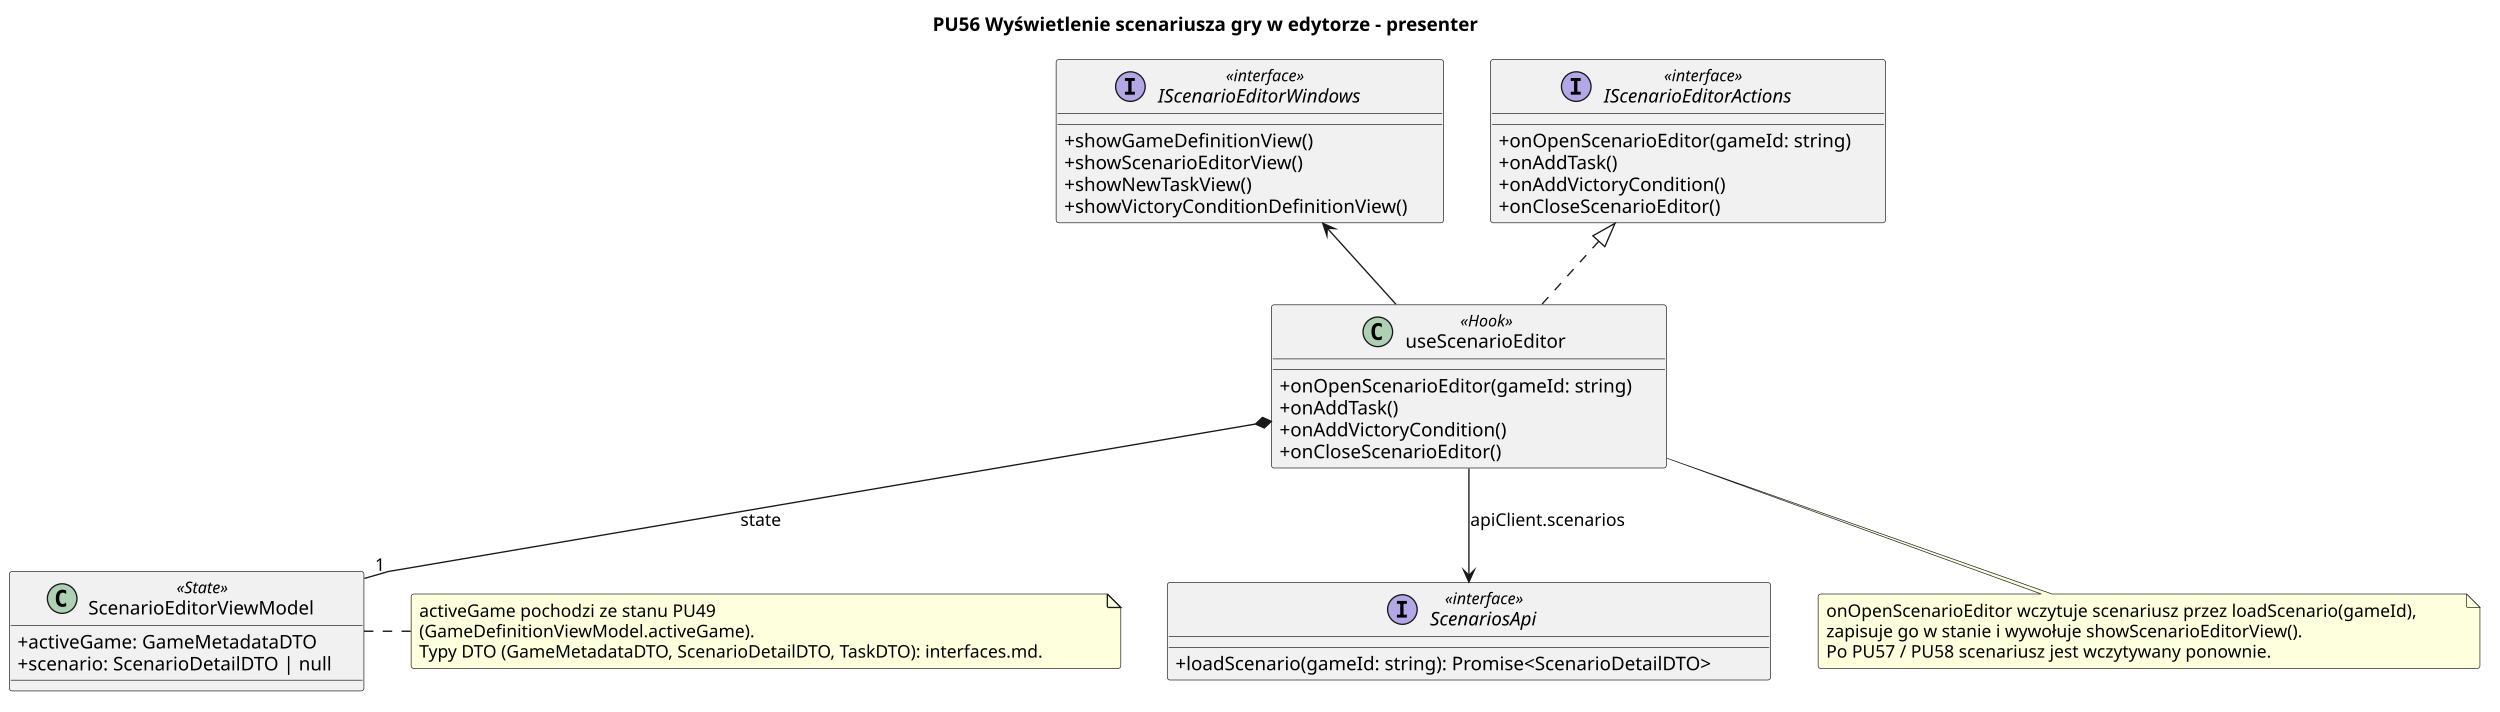
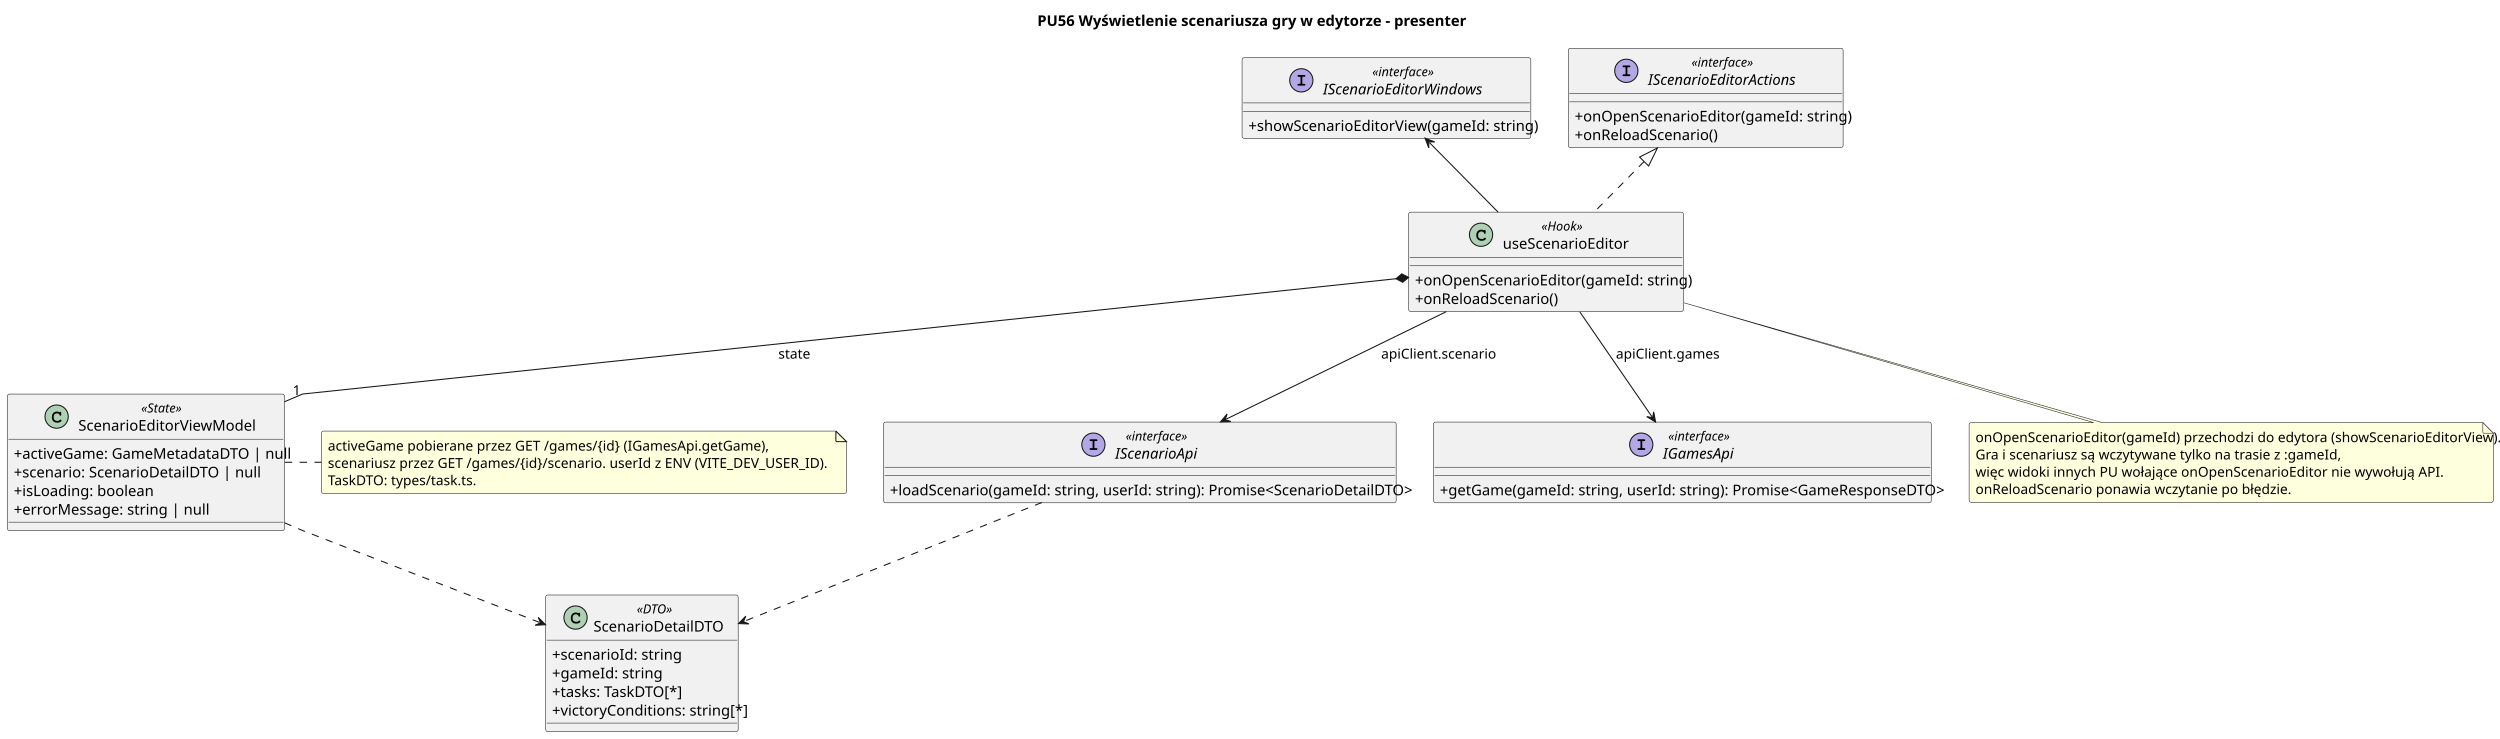
- <svg xmlns="http://www.w3.org/2000/svg" version="1.1" data-diagram-type="CLASS" style="width:1860px;height:529px;background:#FFFFFF;" width="1860px" height="529px" viewBox="0 0 1860 529" zoomAndPan="magnify" preserveAspectRatio="none" contentStyleType="text/css">
+ <svg xmlns="http://www.w3.org/2000/svg" contentStyleType="text/css" data-diagram-type="CLASS" height="698px" preserveAspectRatio="none" style="width:2364px;height:698px;background:#FFFFFF;" version="1.1" viewBox="0 0 2364 698" width="2364px" zoomAndPan="magnify">
  <defs />
-   <g font-family="sans-serif" lengthAdjust="spacing">
-     <g class="title" data-source-line="7">
-       <text x="693.86" y="22.995" fill="#000" font-size="14" textLength="465.35" font-weight="700">PU56 Wyświetlenie scenariusza gry w edytorze - presenter</text>
+   <g>
+     <g class="title" data-source-line="10">
+       <text fill="#000000" font-family="sans-serif" font-size="14" font-weight="bold" lengthAdjust="spacing" textLength="389.04" x="980.854" y="24.533">PU56 Wyświetlenie scenariusza gry w edytorze - presenter</text>
    </g>
-     <g class="entity" data-qualified-name="useScenarioEditor" id="ent0001" data-source-line="9">
-       <rect x="945.95" y="226.757" width="293.866" height="121.453" fill="#F1F1F1" style="stroke:#181818;stroke-width:0.5;" rx="2" ry="2" />
-       <ellipse cx="1025.096" cy="246.89" rx="11" ry="11" fill="#ADD1B2" style="stroke:#181818;stroke-width:1;" />
-       <path d="M1028.065,252.53 Q1027.487,252.827 1026.846,252.968 Q1026.206,253.124 1025.503,253.124 Q1023.003,253.124 1021.675,251.483 Q1020.362,249.827 1020.362,246.702 Q1020.362,243.577 1021.675,241.921 Q1023.003,240.265 1025.503,240.265 Q1026.206,240.265 1026.846,240.421 Q1027.503,240.577 1028.065,240.874 L1028.065,243.593 Q1027.44,243.015 1026.846,242.749 Q1026.253,242.468 1025.628,242.468 Q1024.284,242.468 1023.596,243.546 Q1022.909,244.608 1022.909,246.702 Q1022.909,248.796 1023.596,249.874 Q1024.284,250.937 1025.628,250.937 Q1026.253,250.937 1026.846,250.671 Q1027.44,250.39 1028.065,249.812 L1028.065,252.53 Z " fill="#000" />
-       <text x="1086.463" y="242.896" fill="#000" font-size="12" textLength="45.34" font-style="italic">«Hook»</text>
-       <text x="1045.596" y="258.721" fill="#000" font-size="14" textLength="127.073">useScenarioEditor</text>
-       <line x1="946.95" y1="267.023" x2="1238.816" y2="267.023" style="stroke:#181818;stroke-width:0.5;" />
-       <line x1="946.95" y1="275.023" x2="1238.816" y2="275.023" style="stroke:#181818;stroke-width:0.5;" />
-       <text x="951.95" y="292.018" fill="#000" font-size="14" textLength="281.866">+onOpenScenarioEditor(gameId: string)</text>
-       <text x="951.95" y="308.314" fill="#000" font-size="14" textLength="99.976">+onAddTask()</text>
-       <text x="951.95" y="324.611" fill="#000" font-size="14" textLength="183.511">+onAddVictoryCondition()</text>
-       <text x="951.95" y="340.908" fill="#000" font-size="14" textLength="180.523">+onCloseScenarioEditor()</text>
+     <g class="entity" data-qualified-name="useScenarioEditor" data-source-line="12" id="ent0002">
+       <rect fill="#F1F1F1" height="93.922" rx="2" ry="2" style="stroke:#181818;stroke-width:0.5;" width="259.857" x="1332" y="200.609" />
+       <ellipse cx="1400.479" cy="221.961" fill="#ADD1B2" rx="11" ry="11" style="stroke:#181818;stroke-width:1;" />
+       <path d="M1403.245,217.836 Q1403.401,217.617 1403.588,217.508 Q1403.776,217.398 1403.995,217.398 Q1404.37,217.398 1404.604,217.664 Q1404.838,217.914 1404.838,218.523 L1404.838,219.977 Q1404.838,220.586 1404.604,220.852 Q1404.37,221.117 1403.995,221.117 Q1403.651,221.117 1403.448,220.914 Q1403.245,220.727 1403.135,220.211 Q1403.088,219.852 1402.901,219.664 Q1402.573,219.289 1401.963,219.07 Q1401.354,218.852 1400.729,218.852 Q1399.963,218.852 1399.323,219.18 Q1398.698,219.508 1398.198,220.258 Q1397.713,221.008 1397.713,222.039 L1397.713,223.133 Q1397.713,224.367 1398.604,225.195 Q1399.495,226.008 1401.088,226.008 Q1402.026,226.008 1402.682,225.758 Q1403.073,225.602 1403.495,225.164 Q1403.76,224.898 1403.901,224.82 Q1404.057,224.742 1404.26,224.742 Q1404.588,224.742 1404.838,225.008 Q1405.104,225.258 1405.104,225.602 Q1405.104,225.945 1404.76,226.352 Q1404.26,226.93 1403.463,227.258 Q1402.385,227.711 1401.088,227.711 Q1399.573,227.711 1398.37,227.086 Q1397.385,226.586 1396.698,225.523 Q1396.01,224.445 1396.01,223.164 L1396.01,222.008 Q1396.01,220.68 1396.62,219.539 Q1397.245,218.383 1398.338,217.773 Q1399.432,217.148 1400.667,217.148 Q1401.401,217.148 1402.042,217.32 Q1402.698,217.477 1403.245,217.836 Z " fill="#000000" />
+       <text fill="#000000" font-family="sans-serif" font-size="12" font-style="italic" lengthAdjust="spacing" textLength="41.361" x="1457.498" y="218.066">«Hook»</text>
+       <text fill="#000000" font-family="sans-serif" font-size="14" lengthAdjust="spacing" textLength="114.399" x="1420.979" y="235.236">useScenarioEditor</text>
+       <line style="stroke:#181818;stroke-width:0.5;" x1="1333" x2="1590.857" y1="243.312" y2="243.312" />
+       <line style="stroke:#181818;stroke-width:0.5;" x1="1333" x2="1590.857" y1="251.312" y2="251.312" />
+       <text fill="#000000" font-family="sans-serif" font-size="14" lengthAdjust="spacing" textLength="247.857" x="1338" y="269.846">+onOpenScenarioEditor(gameId: string)</text>
+       <text fill="#000000" font-family="sans-serif" font-size="14" lengthAdjust="spacing" textLength="132.692" x="1338" y="287.455">+onReloadScenario()</text>
    </g>
-     <g class="entity" data-qualified-name="IScenarioEditorActions" id="ent0002" data-source-line="16">
-       <rect x="1108.95" y="44.297" width="293.866" height="121.453" fill="#F1F1F1" style="stroke:#181818;stroke-width:0.5;" rx="2" ry="2" />
-       <ellipse cx="1172.729" cy="64.43" rx="11" ry="11" fill="#B4A7E5" style="stroke:#181818;stroke-width:1;" />
-       <path d="M1168.651,60.195 L1168.651,58.039 L1176.042,58.039 L1176.042,60.195 L1173.573,60.195 L1173.573,68.273 L1176.042,68.273 L1176.042,70.43 L1168.651,70.43 L1168.651,68.273 L1171.12,68.273 L1171.12,60.195 L1168.651,60.195 Z " fill="#000" />
-       <text x="1238.032" y="60.436" fill="#000" font-size="12" textLength="68.203" font-style="italic">«interface»</text>
-       <text x="1193.229" y="76.261" fill="#000" font-size="14" textLength="157.808" font-style="italic">IScenarioEditorActions</text>
-       <line x1="1109.95" y1="84.563" x2="1401.816" y2="84.563" style="stroke:#181818;stroke-width:0.5;" />
-       <line x1="1109.95" y1="92.563" x2="1401.816" y2="92.563" style="stroke:#181818;stroke-width:0.5;" />
-       <text x="1114.95" y="109.558" fill="#000" font-size="14" textLength="281.866">+onOpenScenarioEditor(gameId: string)</text>
-       <text x="1114.95" y="125.854" fill="#000" font-size="14" textLength="99.976">+onAddTask()</text>
-       <text x="1114.95" y="142.151" fill="#000" font-size="14" textLength="183.511">+onAddVictoryCondition()</text>
-       <text x="1114.95" y="158.448" fill="#000" font-size="14" textLength="180.523">+onCloseScenarioEditor()</text>
+     <g class="entity" data-qualified-name="IScenarioEditorActions" data-source-line="17" id="ent0003">
+       <rect fill="#F1F1F1" height="93.922" rx="2" ry="2" style="stroke:#181818;stroke-width:0.5;" width="259.857" x="1483" y="45.609" />
+       <ellipse cx="1537.865" cy="66.961" fill="#B4A7E5" rx="11" ry="11" style="stroke:#181818;stroke-width:1;" />
+       <path d="M1538.818,63.602 L1538.818,70.258 L1540.537,70.258 Q1541.147,70.258 1541.412,70.492 Q1541.678,70.727 1541.678,71.117 Q1541.678,71.492 1541.412,71.727 Q1541.147,71.961 1540.537,71.961 L1535.397,71.961 Q1534.787,71.961 1534.522,71.727 Q1534.256,71.492 1534.256,71.102 Q1534.256,70.727 1534.522,70.492 Q1534.787,70.258 1535.397,70.258 L1537.115,70.258 L1537.115,63.602 L1535.397,63.602 Q1534.787,63.602 1534.522,63.367 Q1534.256,63.133 1534.256,62.742 Q1534.256,62.367 1534.522,62.133 Q1534.787,61.898 1535.397,61.898 L1540.537,61.898 Q1541.147,61.898 1541.412,62.133 Q1541.678,62.367 1541.678,62.742 Q1541.678,63.133 1541.412,63.367 Q1541.147,63.602 1540.537,63.602 L1538.818,63.602 Z " fill="#000000" />
+       <text fill="#000000" font-family="sans-serif" font-size="12" font-style="italic" lengthAdjust="spacing" textLength="59.373" x="1599.492" y="63.066">«interface»</text>
+       <text fill="#000000" font-family="sans-serif" font-size="14" font-style="italic" lengthAdjust="spacing" textLength="141.627" x="1558.365" y="80.236">IScenarioEditorActions</text>
+       <line style="stroke:#181818;stroke-width:0.5;" x1="1484" x2="1741.857" y1="88.312" y2="88.312" />
+       <line style="stroke:#181818;stroke-width:0.5;" x1="1484" x2="1741.857" y1="96.312" y2="96.312" />
+       <text fill="#000000" font-family="sans-serif" font-size="14" lengthAdjust="spacing" textLength="247.857" x="1489" y="114.846">+onOpenScenarioEditor(gameId: string)</text>
+       <text fill="#000000" font-family="sans-serif" font-size="14" lengthAdjust="spacing" textLength="132.692" x="1489" y="132.455">+onReloadScenario()</text>
    </g>
-     <g class="entity" data-qualified-name="IScenarioEditorWindows" id="ent0003" data-source-line="23">
-       <rect x="785.77" y="44.297" width="288.227" height="121.453" fill="#F1F1F1" style="stroke:#181818;stroke-width:0.5;" rx="2" ry="2" />
-       <ellipse cx="841.021" cy="64.43" rx="11" ry="11" fill="#B4A7E5" style="stroke:#181818;stroke-width:1;" />
-       <path d="M836.943,60.195 L836.943,58.039 L844.334,58.039 L844.334,60.195 L841.865,60.195 L841.865,68.273 L844.334,68.273 L844.334,70.43 L836.943,70.43 L836.943,68.273 L839.412,68.273 L839.412,60.195 L836.943,60.195 Z " fill="#000" />
-       <text x="912.032" y="60.436" fill="#000" font-size="12" textLength="68.203" font-style="italic">«interface»</text>
-       <text x="861.521" y="76.261" fill="#000" font-size="14" textLength="169.224" font-style="italic">IScenarioEditorWindows</text>
-       <line x1="786.77" y1="84.563" x2="1072.997" y2="84.563" style="stroke:#181818;stroke-width:0.5;" />
-       <line x1="786.77" y1="92.563" x2="1072.997" y2="92.563" style="stroke:#181818;stroke-width:0.5;" />
-       <text x="791.77" y="109.558" fill="#000" font-size="14" textLength="201.838">+showGameDefinitionView()</text>
-       <text x="791.77" y="125.854" fill="#000" font-size="14" textLength="194.66">+showScenarioEditorView()</text>
-       <text x="791.77" y="142.151" fill="#000" font-size="14" textLength="155.436">+showNewTaskView()</text>
-       <text x="791.77" y="158.448" fill="#000" font-size="14" textLength="276.227">+showVictoryConditionDefinitionView()</text>
+     <g class="entity" data-qualified-name="IScenarioEditorWindows" data-source-line="22" id="ent0004">
+       <rect fill="#F1F1F1" height="76.312" rx="2" ry="2" style="stroke:#181818;stroke-width:0.5;" width="273.065" x="1174.5" y="54.609" />
+       <ellipse cx="1230.527" cy="75.961" fill="#B4A7E5" rx="11" ry="11" style="stroke:#181818;stroke-width:1;" />
+       <path d="M1231.48,72.602 L1231.48,79.258 L1233.199,79.258 Q1233.809,79.258 1234.074,79.492 Q1234.34,79.727 1234.34,80.117 Q1234.34,80.492 1234.074,80.727 Q1233.809,80.961 1233.199,80.961 L1228.059,80.961 Q1227.449,80.961 1227.184,80.727 Q1226.918,80.492 1226.918,80.102 Q1226.918,79.727 1227.184,79.492 Q1227.449,79.258 1228.059,79.258 L1229.777,79.258 L1229.777,72.602 L1228.059,72.602 Q1227.449,72.602 1227.184,72.367 Q1226.918,72.133 1226.918,71.742 Q1226.918,71.367 1227.184,71.133 Q1227.449,70.898 1228.059,70.898 L1233.199,70.898 Q1233.809,70.898 1234.074,71.133 Q1234.34,71.367 1234.34,71.742 Q1234.34,72.133 1234.074,72.367 Q1233.809,72.602 1233.199,72.602 L1231.48,72.602 Z " fill="#000000" />
+       <text fill="#000000" font-family="sans-serif" font-size="12" font-style="italic" lengthAdjust="spacing" textLength="59.373" x="1297.596" y="72.066">«interface»</text>
+       <text fill="#000000" font-family="sans-serif" font-size="14" font-style="italic" lengthAdjust="spacing" textLength="152.51" x="1251.027" y="89.236">IScenarioEditorWindows</text>
+       <line style="stroke:#181818;stroke-width:0.5;" x1="1175.5" x2="1446.564" y1="97.312" y2="97.312" />
+       <line style="stroke:#181818;stroke-width:0.5;" x1="1175.5" x2="1446.564" y1="105.312" y2="105.312" />
+       <text fill="#000000" font-family="sans-serif" font-size="14" lengthAdjust="spacing" textLength="261.065" x="1180.5" y="123.846">+showScenarioEditorView(gameId: string)</text>
    </g>
-     <g class="entity" data-qualified-name="ScenariosApi" id="ent0004" data-source-line="30">
-       <rect x="868.48" y="433.357" width="448.803" height="72.563" fill="#F1F1F1" style="stroke:#181818;stroke-width:0.5;" rx="2" ry="2" />
-       <ellipse cx="1043.377" cy="453.49" rx="11" ry="11" fill="#B4A7E5" style="stroke:#181818;stroke-width:1;" />
-       <path d="M1039.299,449.255 L1039.299,447.099 L1046.69,447.099 L1046.69,449.255 L1044.221,449.255 L1044.221,457.333 L1046.69,457.333 L1046.69,459.49 L1039.299,459.49 L1039.299,457.333 L1041.768,457.333 L1041.768,449.255 L1039.299,449.255 Z " fill="#000" />
-       <text x="1075.03" y="449.496" fill="#000" font-size="12" textLength="68.203" font-style="italic">«interface»</text>
-       <text x="1063.877" y="465.321" fill="#000" font-size="14" textLength="90.508" font-style="italic">ScenariosApi</text>
-       <line x1="869.48" y1="473.623" x2="1316.283" y2="473.623" style="stroke:#181818;stroke-width:0.5;" />
-       <line x1="869.48" y1="481.623" x2="1316.283" y2="481.623" style="stroke:#181818;stroke-width:0.5;" />
-       <text x="874.48" y="498.618" fill="#000" font-size="14" textLength="436.803">+loadScenario(gameId: string): Promise&lt;ScenarioDetailDTO&gt;</text>
+     <g class="entity" data-qualified-name="IScenarioApi" data-source-line="26" id="ent0005">
+       <rect fill="#F1F1F1" height="76.312" rx="2" ry="2" style="stroke:#181818;stroke-width:0.5;" width="484.712" x="835.5" y="399.109" />
+       <ellipse cx="1033.917" cy="420.461" fill="#B4A7E5" rx="11" ry="11" style="stroke:#181818;stroke-width:1;" />
+       <path d="M1034.87,417.102 L1034.87,423.758 L1036.588,423.758 Q1037.198,423.758 1037.463,423.992 Q1037.729,424.227 1037.729,424.617 Q1037.729,424.992 1037.463,425.227 Q1037.198,425.461 1036.588,425.461 L1031.448,425.461 Q1030.838,425.461 1030.573,425.227 Q1030.307,424.992 1030.307,424.602 Q1030.307,424.227 1030.573,423.992 Q1030.838,423.758 1031.448,423.758 L1033.167,423.758 L1033.167,417.102 L1031.448,417.102 Q1030.838,417.102 1030.573,416.867 Q1030.307,416.633 1030.307,416.242 Q1030.307,415.867 1030.573,415.633 Q1030.838,415.398 1031.448,415.398 L1036.588,415.398 Q1037.198,415.398 1037.463,415.633 Q1037.729,415.867 1037.729,416.242 Q1037.729,416.633 1037.463,416.867 Q1037.198,417.102 1036.588,417.102 L1034.87,417.102 Z " fill="#000000" />
+       <text fill="#000000" font-family="sans-serif" font-size="12" font-style="italic" lengthAdjust="spacing" textLength="59.373" x="1064.419" y="416.566">«interface»</text>
+       <text fill="#000000" font-family="sans-serif" font-size="14" font-style="italic" lengthAdjust="spacing" textLength="79.379" x="1054.417" y="433.736">IScenarioApi</text>
+       <line style="stroke:#181818;stroke-width:0.5;" x1="836.5" x2="1319.212" y1="441.812" y2="441.812" />
+       <line style="stroke:#181818;stroke-width:0.5;" x1="836.5" x2="1319.212" y1="449.812" y2="449.812" />
+       <text fill="#000000" font-family="sans-serif" font-size="14" lengthAdjust="spacing" textLength="472.712" x="841.5" y="468.346">+loadScenario(gameId: string, userId: string): Promise&lt;ScenarioDetailDTO&gt;</text>
    </g>
-     <g class="entity" data-qualified-name="ScenarioEditorViewModel" id="ent0005" data-source-line="34">
-       <rect x="7" y="425.207" width="263.761" height="88.859" fill="#F1F1F1" style="stroke:#181818;stroke-width:0.5;" rx="2" ry="2" />
-       <ellipse cx="46.256" cy="445.34" rx="11" ry="11" fill="#ADD1B2" style="stroke:#181818;stroke-width:1;" />
-       <path d="M49.225,450.98 Q48.647,451.277 48.006,451.418 Q47.366,451.574 46.663,451.574 Q44.163,451.574 42.835,449.933 Q41.522,448.277 41.522,445.152 Q41.522,442.027 42.835,440.371 Q44.163,438.715 46.663,438.715 Q47.366,438.715 48.006,438.871 Q48.663,439.027 49.225,439.324 L49.225,442.043 Q48.6,441.465 48.006,441.199 Q47.413,440.918 46.788,440.918 Q45.444,440.918 44.756,441.996 Q44.069,443.058 44.069,445.152 Q44.069,447.246 44.756,448.324 Q45.444,449.387 46.788,449.387 Q47.413,449.387 48.006,449.121 Q48.6,448.84 49.225,448.262 L49.225,450.98 Z " fill="#000" />
-       <text x="131.352" y="441.346" fill="#000" font-size="12" textLength="46.447" font-style="italic">«State»</text>
-       <text x="65.647" y="457.171" fill="#000" font-size="14" textLength="177.857">ScenarioEditorViewModel</text>
-       <line x1="8" y1="465.472" x2="269.761" y2="465.472" style="stroke:#181818;stroke-width:0.5;" />
-       <text x="13" y="482.468" fill="#000" font-size="14" textLength="243.455">+activeGame: GameMetadataDTO</text>
-       <text x="13" y="498.764" fill="#000" font-size="14" textLength="251.761">+scenario: ScenarioDetailDTO | null</text>
-       <line x1="8" y1="506.066" x2="269.761" y2="506.066" style="stroke:#181818;stroke-width:0.5;" />
+     <g class="entity" data-qualified-name="IGamesApi" data-source-line="30" id="ent0006">
+       <rect fill="#F1F1F1" height="76.312" rx="2" ry="2" style="stroke:#181818;stroke-width:0.5;" width="470.691" x="1355.5" y="399.109" />
+       <ellipse cx="1551.972" cy="420.461" fill="#B4A7E5" rx="11" ry="11" style="stroke:#181818;stroke-width:1;" />
+       <path d="M1552.925,417.102 L1552.925,423.758 L1554.644,423.758 Q1555.253,423.758 1555.519,423.992 Q1555.784,424.227 1555.784,424.617 Q1555.784,424.992 1555.519,425.227 Q1555.253,425.461 1554.644,425.461 L1549.503,425.461 Q1548.894,425.461 1548.628,425.227 Q1548.362,424.992 1548.362,424.602 Q1548.362,424.227 1548.628,423.992 Q1548.894,423.758 1549.503,423.758 L1551.222,423.758 L1551.222,417.102 L1549.503,417.102 Q1548.894,417.102 1548.628,416.867 Q1548.362,416.633 1548.362,416.242 Q1548.362,415.867 1548.628,415.633 Q1548.894,415.398 1549.503,415.398 L1554.644,415.398 Q1555.253,415.398 1555.519,415.633 Q1555.784,415.867 1555.784,416.242 Q1555.784,416.633 1555.519,416.867 Q1555.253,417.102 1554.644,417.102 L1552.925,417.102 Z " fill="#000000" />
+       <text fill="#000000" font-family="sans-serif" font-size="12" font-style="italic" lengthAdjust="spacing" textLength="59.373" x="1577.409" y="416.566">«interface»</text>
+       <text fill="#000000" font-family="sans-serif" font-size="14" font-style="italic" lengthAdjust="spacing" textLength="69.248" x="1572.472" y="433.736">IGamesApi</text>
+       <line style="stroke:#181818;stroke-width:0.5;" x1="1356.5" x2="1825.191" y1="441.812" y2="441.812" />
+       <line style="stroke:#181818;stroke-width:0.5;" x1="1356.5" x2="1825.191" y1="449.812" y2="449.812" />
+       <text fill="#000000" font-family="sans-serif" font-size="14" lengthAdjust="spacing" textLength="458.691" x="1361.5" y="468.346">+getGame(gameId: string, userId: string): Promise&lt;GameResponseDTO&gt;</text>
    </g>
-     <g class="entity" data-qualified-name="GMN12" id="ent0013" data-source-line="45">
-       <path d="M1352.7,443.937 L1352.7,495.335 A2,2 0 0 0 1354.7,497.335 L1843.071,497.335 A2,2 0 0 0 1845.071,495.335 L1845.071,451.937 L1835.071,441.937 L1526.69,441.937 L1240.26,340.957 L1518.69,441.937 L1354.7,441.937 A2,2 0 0 0 1352.7,443.937" style="stroke:#181818;stroke-width:0.5;" fill="#FEFFDD" />
-       <path d="M1835.071,441.937 L1835.071,450.937 A1,1 0 0 0 1836.071,451.937 L1845.071,451.937 L1835.071,441.937" style="stroke:#181818;stroke-width:0.5;" fill="#FEFFDD" />
-       <text x="1358.7" y="459.004" fill="#000" font-size="13" textLength="471.371">onOpenScenarioEditor wczytuje scenariusz przez loadScenario(gameId),</text>
-       <text x="1358.7" y="474.137" fill="#000" font-size="13" textLength="382.656">zapisuje go w stanie i wywołuje showScenarioEditorView().</text>
-       <text x="1358.7" y="489.269" fill="#000" font-size="13" textLength="355.919">Po PU57 / PU58 scenariusz jest wczytywany ponownie.</text>
+     <g class="entity" data-qualified-name="ScenarioEditorViewModel" data-source-line="34" id="ent0007">
+       <rect fill="#F1F1F1" height="129.141" rx="2" ry="2" style="stroke:#181818;stroke-width:0.5;" width="261.908" x="7" y="372.609" />
+       <ellipse cx="53.553" cy="393.961" fill="#ADD1B2" rx="11" ry="11" style="stroke:#181818;stroke-width:1;" />
+       <path d="M56.318,389.836 Q56.475,389.617 56.662,389.508 Q56.85,389.398 57.068,389.398 Q57.443,389.398 57.678,389.664 Q57.912,389.914 57.912,390.523 L57.912,391.977 Q57.912,392.586 57.678,392.852 Q57.443,393.117 57.068,393.117 Q56.725,393.117 56.522,392.914 Q56.318,392.727 56.209,392.211 Q56.162,391.852 55.975,391.664 Q55.647,391.289 55.037,391.07 Q54.428,390.852 53.803,390.852 Q53.037,390.852 52.397,391.18 Q51.772,391.508 51.272,392.258 Q50.787,393.008 50.787,394.039 L50.787,395.133 Q50.787,396.367 51.678,397.195 Q52.568,398.008 54.162,398.008 Q55.1,398.008 55.756,397.758 Q56.147,397.602 56.568,397.164 Q56.834,396.898 56.975,396.82 Q57.131,396.742 57.334,396.742 Q57.662,396.742 57.912,397.008 Q58.178,397.258 58.178,397.602 Q58.178,397.945 57.834,398.352 Q57.334,398.93 56.537,399.258 Q55.459,399.711 54.162,399.711 Q52.647,399.711 51.443,399.086 Q50.459,398.586 49.772,397.523 Q49.084,396.445 49.084,395.164 L49.084,394.008 Q49.084,392.68 49.693,391.539 Q50.318,390.383 51.412,389.773 Q52.506,389.148 53.74,389.148 Q54.475,389.148 55.115,389.32 Q55.772,389.477 56.318,389.836 Z " fill="#000000" />
+       <text fill="#000000" font-family="sans-serif" font-size="12" font-style="italic" lengthAdjust="spacing" textLength="41.367" x="133.52" y="390.066">«State»</text>
+       <text fill="#000000" font-family="sans-serif" font-size="14" lengthAdjust="spacing" textLength="160.303" x="74.053" y="407.236">ScenarioEditorViewModel</text>
+       <line style="stroke:#181818;stroke-width:0.5;" x1="8" x2="267.908" y1="415.312" y2="415.312" />
+       <text fill="#000000" font-family="sans-serif" font-size="14" lengthAdjust="spacing" textLength="249.908" x="13" y="433.846">+activeGame: GameMetadataDTO | null</text>
+       <text fill="#000000" font-family="sans-serif" font-size="14" lengthAdjust="spacing" textLength="222.681" x="13" y="451.455">+scenario: ScenarioDetailDTO | null</text>
+       <text fill="#000000" font-family="sans-serif" font-size="14" lengthAdjust="spacing" textLength="125.72" x="13" y="469.065">+isLoading: boolean</text>
+       <text fill="#000000" font-family="sans-serif" font-size="14" lengthAdjust="spacing" textLength="169.764" x="13" y="486.674">+errorMessage: string | null</text>
+       <line style="stroke:#181818;stroke-width:0.5;" x1="8" x2="267.908" y1="493.75" y2="493.75" />
    </g>
-     <g class="entity" data-qualified-name="GMN15" id="ent0016" data-source-line="51">
-       <path d="M305.89,443.937 L305.89,495.335 A2,2 0 0 0 307.89,497.335 L831.865,497.335 A2,2 0 0 0 833.865,495.335 L833.865,451.937 L823.865,441.937 L307.89,441.937 A2,2 0 0 0 305.89,443.937" style="stroke:#181818;stroke-width:0.5;" fill="#FEFFDD" />
-       <path d="M823.865,441.937 L823.865,450.937 A1,1 0 0 0 824.865,451.937 L833.865,451.937 L823.865,441.937" style="stroke:#181818;stroke-width:1;" fill="#FEFFDD" />
-       <text x="311.89" y="459.004" fill="#000" font-size="13" textLength="238.012">activeGame pochodzi ze stanu PU49</text>
-       <text x="311.89" y="474.137" fill="#000" font-size="13" textLength="268.442">(GameDefinitionViewModel.activeGame).</text>
-       <text x="311.89" y="489.269" fill="#000" font-size="13" textLength="506.975">Typy DTO (GameMetadataDTO, ScenarioDetailDTO, TaskDTO): interfaces.md.</text>
+     <g class="entity" data-qualified-name="ScenarioDetailDTO" data-source-line="41" id="ent0008">
+       <rect fill="#F1F1F1" height="129.141" rx="2" ry="2" style="stroke:#181818;stroke-width:0.5;" width="182.017" x="516" y="562.609" />
+       <ellipse cx="544.238" cy="583.961" fill="#ADD1B2" rx="11" ry="11" style="stroke:#181818;stroke-width:1;" />
+       <path d="M547.003,579.836 Q547.159,579.617 547.347,579.508 Q547.534,579.398 547.753,579.398 Q548.128,579.398 548.363,579.664 Q548.597,579.914 548.597,580.523 L548.597,581.977 Q548.597,582.586 548.363,582.852 Q548.128,583.117 547.753,583.117 Q547.409,583.117 547.206,582.914 Q547.003,582.727 546.894,582.211 Q546.847,581.852 546.659,581.664 Q546.331,581.289 545.722,581.07 Q545.113,580.852 544.488,580.852 Q543.722,580.852 543.081,581.18 Q542.456,581.508 541.956,582.258 Q541.472,583.008 541.472,584.039 L541.472,585.133 Q541.472,586.367 542.363,587.195 Q543.253,588.008 544.847,588.008 Q545.784,588.008 546.441,587.758 Q546.831,587.602 547.253,587.164 Q547.519,586.898 547.659,586.82 Q547.816,586.742 548.019,586.742 Q548.347,586.742 548.597,587.008 Q548.863,587.258 548.863,587.602 Q548.863,587.945 548.519,588.352 Q548.019,588.93 547.222,589.258 Q546.144,589.711 544.847,589.711 Q543.331,589.711 542.128,589.086 Q541.144,588.586 540.456,587.523 Q539.769,586.445 539.769,585.164 L539.769,584.008 Q539.769,582.68 540.378,581.539 Q541.003,580.383 542.097,579.773 Q543.191,579.148 544.425,579.148 Q545.159,579.148 545.8,579.32 Q546.456,579.477 547.003,579.836 Z " fill="#000000" />
+       <text fill="#000000" font-family="sans-serif" font-size="12" font-style="italic" lengthAdjust="spacing" textLength="38.678" x="602.14" y="580.066">«DTO»</text>
+       <text fill="#000000" font-family="sans-serif" font-size="14" lengthAdjust="spacing" textLength="120.6" x="561.179" y="597.236">ScenarioDetailDTO</text>
+       <line style="stroke:#181818;stroke-width:0.5;" x1="517" x2="697.017" y1="605.312" y2="605.312" />
+       <text fill="#000000" font-family="sans-serif" font-size="14" lengthAdjust="spacing" textLength="114.782" x="522" y="623.846">+scenarioId: string</text>
+       <text fill="#000000" font-family="sans-serif" font-size="14" lengthAdjust="spacing" textLength="96.886" x="522" y="641.455">+gameId: string</text>
+       <text fill="#000000" font-family="sans-serif" font-size="14" lengthAdjust="spacing" textLength="121.748" x="522" y="659.064">+tasks: TaskDTO[*]</text>
+       <text fill="#000000" font-family="sans-serif" font-size="14" lengthAdjust="spacing" textLength="170.017" x="522" y="676.674">+victoryConditions: string[*]</text>
+       <line style="stroke:#181818;stroke-width:0.5;" x1="517" x2="697.017" y1="683.75" y2="683.75" />
    </g>
-     <g class="link" data-entity-1="ent0002" data-entity-2="ent0001" id="lnk7" data-source-line="39" data-link-type="extension">
-       <path d="M1189.537,179.476 C1172.037,198.856 1164.7,206.967 1147.2,226.347" style="stroke:#181818;stroke-width:1;stroke-dasharray:7,7;" fill="none" id="IScenarioEditorActions-backto-useScenarioEditor" codeLine="39" />
-       <polygon points="1201.6,166.117,1185.083,175.455,1193.99,183.497,1201.6,166.117" fill="none" style="stroke:#181818;stroke-width:1;stroke-linejoin:miter;stroke-miterlimit:10;" />
+     <g class="entity" data-qualified-name="GMN18" data-source-line="57" id="ent0019">
+       <path d="M1862,401.609 L1862,473.016 A2,2 0 0 0 1864,475.016 L2355.748,475.016 A2,2 0 0 0 2357.748,473.016 L2357.748,409.609 L2347.748,399.609 L1987.71,399.609 L1592.35,286.329 L1979.71,399.609 L1864,399.609 A2,2 0 0 0 1862,401.609" fill="#FEFFDD" style="stroke:#181818;stroke-width:0.5;" />
+       <path d="M2347.748,399.609 L2347.748,408.609 A1,1 0 0 0 2348.748,409.609 L2357.748,409.609 L2347.748,399.609" fill="#FEFFDD" style="stroke:#181818;stroke-width:0.5;" />
+       <text fill="#000000" font-family="sans-serif" font-size="13" lengthAdjust="spacing" textLength="474.748" x="1868" y="418.104">onOpenScenarioEditor(gameId) przechodzi do edytora (showScenarioEditorView).</text>
+       <text fill="#000000" font-family="sans-serif" font-size="13" lengthAdjust="spacing" textLength="333.074" x="1868" y="434.456">Gra i scenariusz są wczytywane tylko na trasie z :gameId,</text>
+       <text fill="#000000" font-family="sans-serif" font-size="13" lengthAdjust="spacing" textLength="423.433" x="1868" y="450.808">więc widoki innych PU wołające onOpenScenarioEditor nie wywołują API.</text>
+       <text fill="#000000" font-family="sans-serif" font-size="13" lengthAdjust="spacing" textLength="286.184" x="1868" y="467.159">onReloadScenario ponawia wczytanie po błędzie.</text>
    </g>
-     <g class="link" data-entity-1="ent0003" data-entity-2="ent0001" id="lnk9" data-source-line="40" data-link-type="dependency">
-       <path d="M987.511,169.828 C1005.011,189.208 1021.06,206.967 1038.56,226.347" style="stroke:#181818;stroke-width:1;" fill="none" id="IScenarioEditorWindows-backto-useScenarioEditor" codeLine="40" />
-       <polygon points="984.16,166.117,987.223,175.477,987.511,169.828,993.16,170.116,984.16,166.117" fill="#181818" style="stroke:#181818;stroke-width:1;stroke-linejoin:miter;stroke-miterlimit:10;" />
+     <g class="entity" data-qualified-name="GMN21" data-source-line="64" id="ent0022">
+       <path d="M304,409.609 L304,464.664 A2,2 0 0 0 306,466.664 L798.401,466.664 A2,2 0 0 0 800.401,464.664 L800.401,417.609 L790.401,407.609 L306,407.609 A2,2 0 0 0 304,409.609" fill="#FEFFDD" style="stroke:#181818;stroke-width:0.5;" />
+       <path d="M790.401,407.609 L790.401,416.609 A1,1 0 0 0 791.401,417.609 L800.401,417.609 L790.401,407.609" fill="#FEFFDD" style="stroke:#181818;stroke-width:1;" />
+       <text fill="#000000" font-family="sans-serif" font-size="13" lengthAdjust="spacing" textLength="402.46" x="310" y="426.104">activeGame pobierane przez GET /games/{id} (IGamesApi.getGame),</text>
+       <text fill="#000000" font-family="sans-serif" font-size="13" lengthAdjust="spacing" textLength="475.401" x="310" y="442.456">scenariusz przez GET /games/{id}/scenario. userId z ENV (VITE_DEV_USER_ID).</text>
+       <text fill="#000000" font-family="sans-serif" font-size="13" lengthAdjust="spacing" textLength="138.696" x="310" y="458.808">TaskDTO: types/task.ts.</text>
    </g>
-     <g class="link" data-entity-1="ent0001" data-entity-2="ent0004" id="lnk10" data-source-line="41" data-link-type="dependency">
-       <path d="M1092.88,348.467 C1092.88,376.517 1092.88,403.957 1092.88,428.057" style="stroke:#181818;stroke-width:1;" fill="none" id="useScenarioEditor-to-ScenariosApi" codeLine="41" />
-       <polygon points="1092.88,433.057,1096.88,424.057,1092.88,428.057,1088.88,424.057,1092.88,433.057" fill="#181818" style="stroke:#181818;stroke-width:1;stroke-linejoin:miter;stroke-miterlimit:10;" />
-       <text x="1093.88" y="391.274" fill="#000" font-size="13" textLength="123.405">apiClient.scenarios</text>
+     <g class="link" data-entity-1="ent0003" data-entity-2="ent0002" data-link-type="extension" data-source-line="48" id="lnk10">
+       <path codeLine="48" d="M1554.642,152.737 C1535.713,171.907 1526.47,181.289 1507.56,200.449" fill="none" id="IScenarioEditorActions-backto-useScenarioEditor" style="stroke:#181818;stroke-width:1;stroke-dasharray:7,7;" />
+       <polygon fill="none" points="1567.29,139.929,1550.373,148.521,1558.912,156.953,1567.29,139.929" style="stroke:#181818;stroke-width:1;" />
    </g>
-     <g class="link" data-entity-1="ent0001" data-entity-2="ent0005" id="lnk11" data-source-line="42" data-link-type="composition">
-       <path d="M934.05,315.489 C702.05,354.949 288.88,425.207 288.88,425.207 C288.88,425.207 281.96,427.217 271.08,430.357" style="stroke:#181818;stroke-width:1;" fill="none" id="useScenarioEditor-backto-ScenarioEditorViewModel" codeLine="42" />
-       <polygon points="945.88,313.477,939.294,310.54,934.05,315.489,940.636,318.426,945.88,313.477" fill="#181818" style="stroke:#181818;stroke-width:1;stroke-linejoin:miter;stroke-miterlimit:10;" />
-       <text x="550.88" y="391.274" fill="#000" font-size="13" textLength="32.932">state</text>
-       <text x="278.962" y="424.723" fill="#000" font-size="13">1</text>
+     <g class="link" data-entity-1="ent0004" data-entity-2="ent0002" data-link-type="dependency" data-source-line="49" id="lnk12">
+       <path codeLine="49" d="M1351.765,134.919 C1372.545,155.969 1394.52,178.229 1416.6,200.609" fill="none" id="IScenarioEditorWindows-backto-useScenarioEditor" style="stroke:#181818;stroke-width:1;" />
+       <polygon fill="#181818" points="1347.55,130.649,1351.026,139.864,1351.063,134.208,1356.719,134.244,1347.55,130.649" style="stroke:#181818;stroke-width:1;" />
    </g>
-     <g class="link" data-entity-1="ent0005" data-entity-2="ent0016" id="lnk17" data-source-line="51" data-link-type="association">
-       <path d="M270.79,469.637 C278.11,469.637 282.55,469.637 282.55,469.637 C282.55,469.637 291.81,469.637 305.63,469.637" style="stroke:#181818;stroke-width:1;stroke-dasharray:7,7;" fill="none" id="ScenarioEditorViewModel-GMN15" />
+     <g class="link" data-entity-1="ent0002" data-entity-2="ent0005" data-link-type="dependency" data-source-line="50" id="lnk13">
+       <path codeLine="50" d="M1367.57,294.719 C1301.84,326.809 1220.722,366.427 1159.422,396.357" fill="none" id="useScenarioEditor-to-IScenarioApi" style="stroke:#181818;stroke-width:1;" />
+       <polygon fill="#181818" points="1154.03,398.989,1163.872,398.635,1158.523,396.796,1160.362,391.446,1154.03,398.989" style="stroke:#181818;stroke-width:1;" />
+       <text fill="#000000" font-family="sans-serif" font-size="13" lengthAdjust="spacing" textLength="103.334" x="1306" y="339.104">apiClient.scenario</text>
+     </g>
+     <g class="link" data-entity-1="ent0002" data-entity-2="ent0006" data-link-type="dependency" data-source-line="51" id="lnk14">
+       <path codeLine="51" d="M1493.89,294.959 C1515.97,327.059 1541.58,364.276 1562.12,394.136" fill="none" id="useScenarioEditor-to-IGamesApi" style="stroke:#181818;stroke-width:1;" />
+       <polygon fill="#181818" points="1565.52,399.079,1563.715,389.397,1562.686,394.96,1557.124,393.931,1565.52,399.079" style="stroke:#181818;stroke-width:1;" />
+       <text fill="#000000" font-family="sans-serif" font-size="13" lengthAdjust="spacing" textLength="93.215" x="1528" y="339.104">apiClient.games</text>
+     </g>
+     <g class="link" data-entity-1="ent0002" data-entity-2="ent0007" data-link-type="composition" data-source-line="52" id="lnk15">
+       <path codeLine="52" d="M1320.006,263.578 C1013.986,295.848 286,372.609 286,372.609 C286,372.609 279.41,375.439 269.02,379.889" fill="none" id="useScenarioEditor-backto-ScenarioEditorViewModel" style="stroke:#181818;stroke-width:1;" />
+       <polygon fill="#181818" points="1331.94,262.319,1325.554,258.971,1320.006,263.578,1326.393,266.926,1331.94,262.319" style="stroke:#181818;stroke-width:1;" />
+       <text fill="#000000" font-family="sans-serif" font-size="13" lengthAdjust="spacing" textLength="28.184" x="736" y="339.104">state</text>
+       <text fill="#000000" font-family="sans-serif" font-size="13" lengthAdjust="spacing" textLength="7.23" x="276.806" y="373.62">1</text>
+     </g>
+     <g class="link" data-entity-1="ent0007" data-entity-2="ent0008" data-link-type="dependency" data-source-line="53" id="lnk16">
+       <path codeLine="53" d="M269.02,494.329 C279.41,498.779 286,501.609 286,501.609 C286,501.609 415.376,551.79 510.276,588.6" fill="none" id="ScenarioEditorViewModel-to-ScenarioDetailDTO" style="stroke:#181818;stroke-width:1;stroke-dasharray:7,7;" />
+       <polygon fill="#181818" points="515.87,590.769,508.926,583.785,511.208,588.961,506.033,591.244,515.87,590.769" style="stroke:#181818;stroke-width:1;" />
+     </g>
+     <g class="link" data-entity-1="ent0005" data-entity-2="ent0008" data-link-type="dependency" data-source-line="54" id="lnk17">
+       <path codeLine="54" d="M985.23,475.139 C902.15,508.299 786.592,554.425 703.942,587.415" fill="none" id="IScenarioApi-to-ScenarioDetailDTO" style="stroke:#181818;stroke-width:1;stroke-dasharray:7,7;" />
+       <polygon fill="#181818" points="698.37,589.639,708.212,590.018,703.014,587.786,705.246,582.588,698.37,589.639" style="stroke:#181818;stroke-width:1;" />
+     </g>
+     <g class="link" data-entity-1="ent0007" data-entity-2="ent0022" data-link-type="association" data-source-line="64" id="lnk23">
+       <path d="M269.34,437.109 C273.57,437.109 276,437.109 276,437.109 C276,437.109 287.53,437.109 303.93,437.109" fill="none" id="ScenarioEditorViewModel-GMN21" style="stroke:#181818;stroke-width:1;stroke-dasharray:7,7;" />
    </g>
  </g>
</svg>
